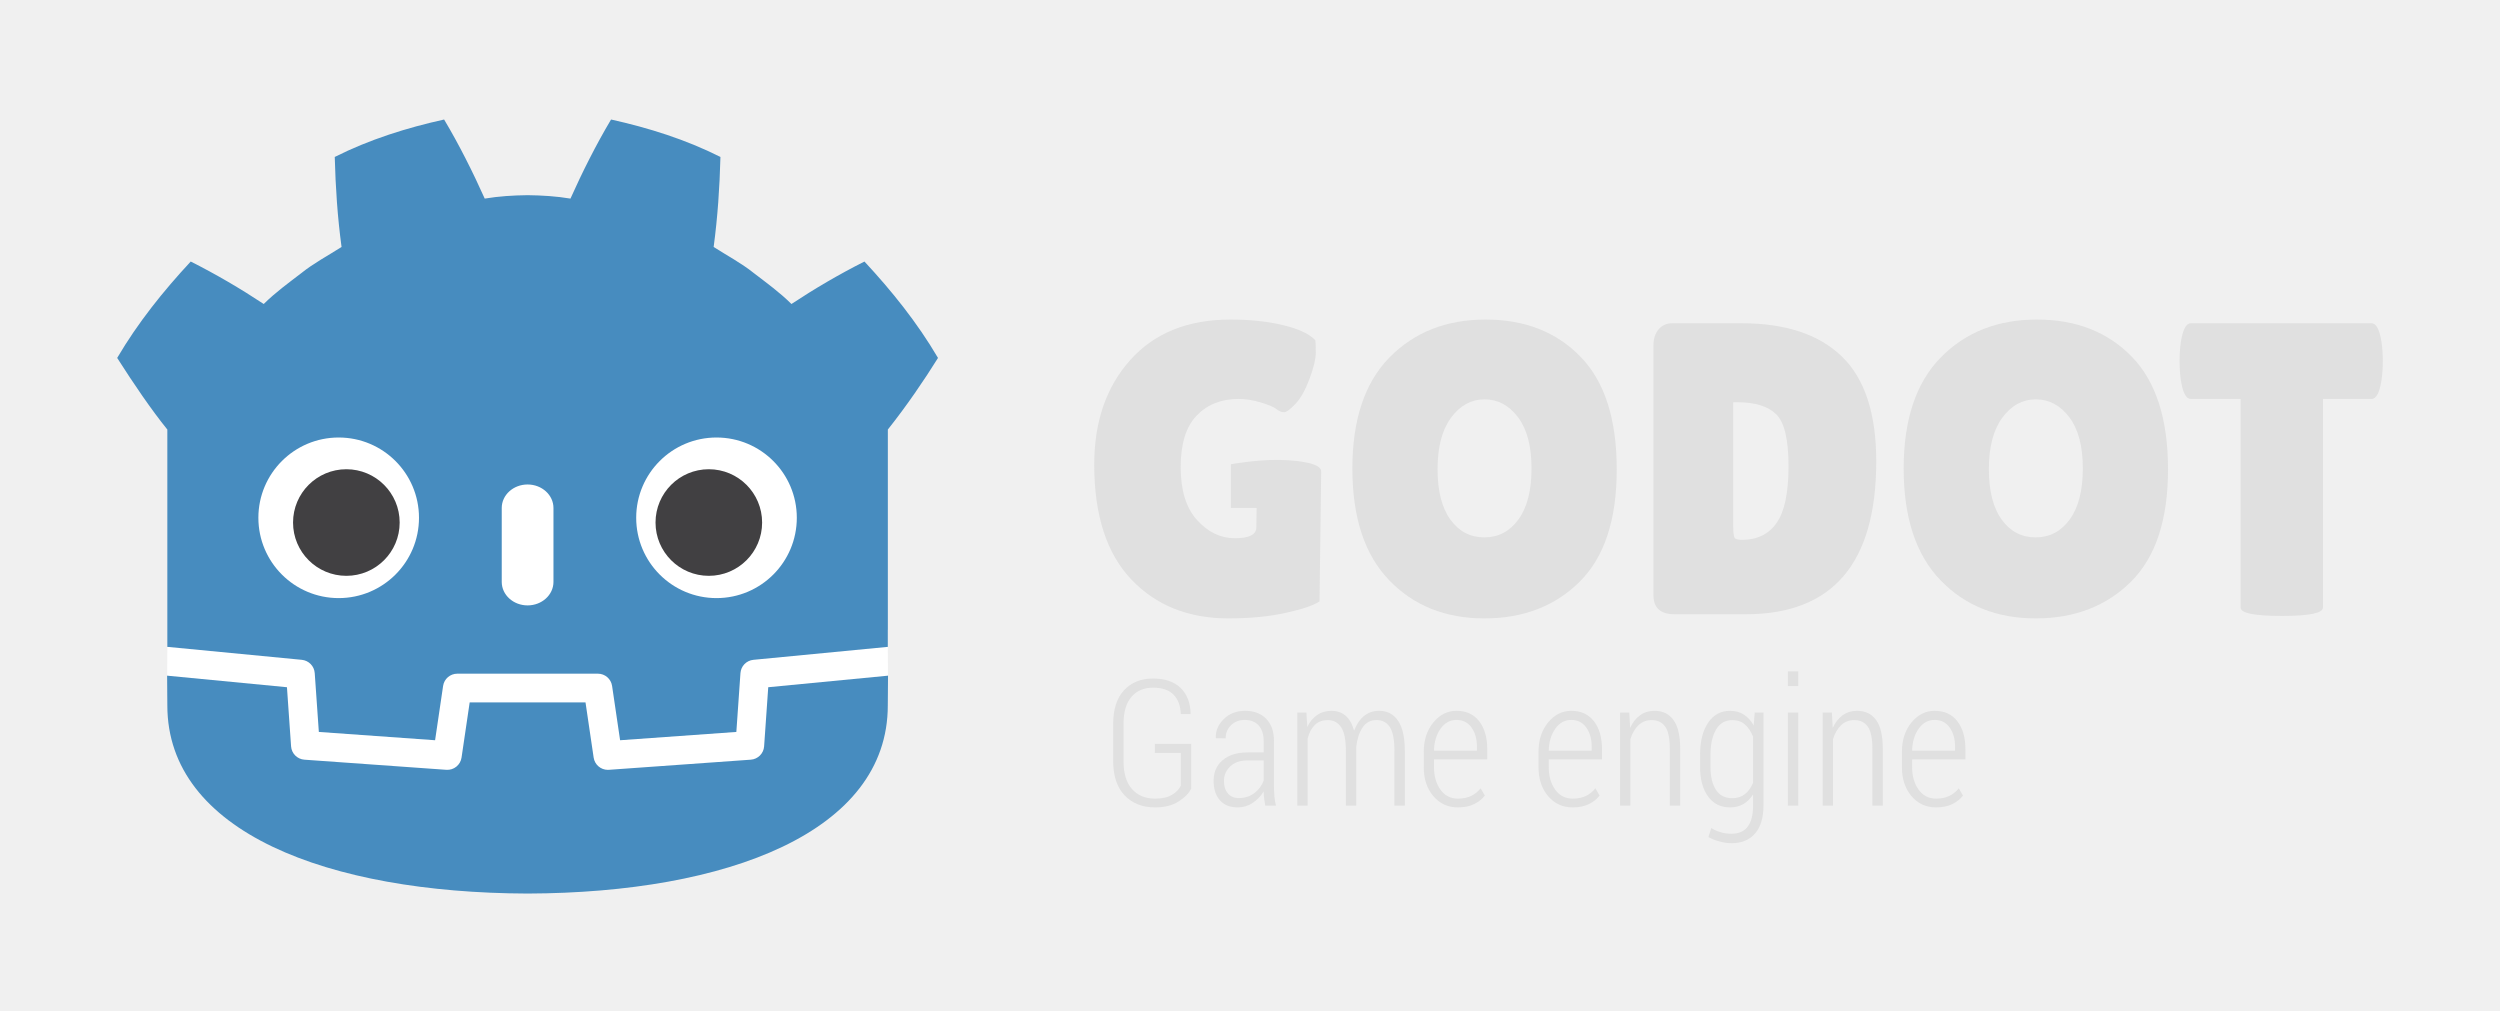
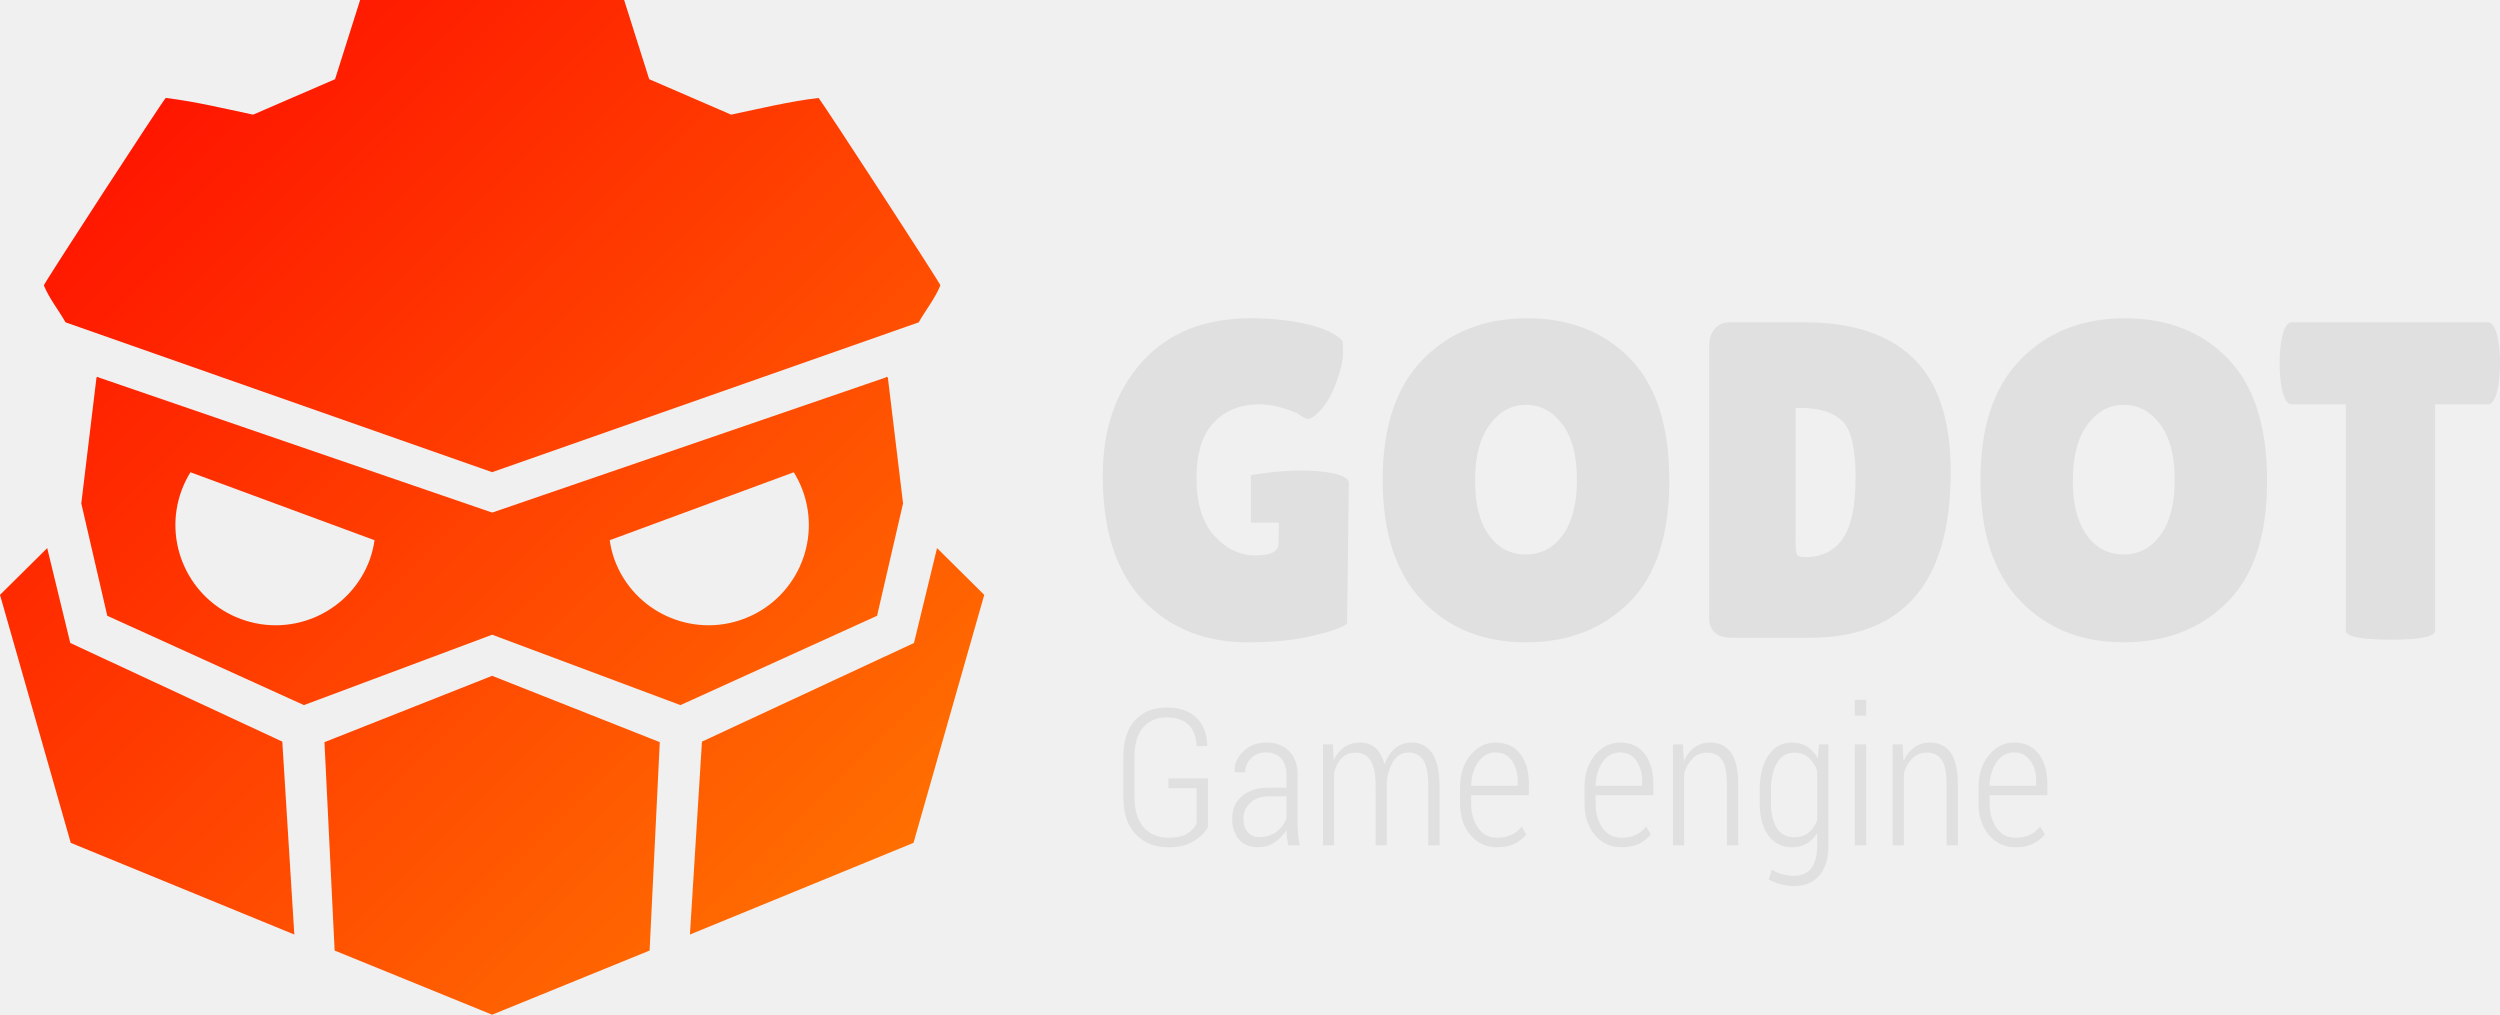
- <svg xmlns="http://www.w3.org/2000/svg" xml:space="preserve" width="1024" height="414" viewBox="0 0 960 388.125">
+ <svg xmlns="http://www.w3.org/2000/svg" width="944.362" height="383.294" viewBox="0 0 885.34 359.338">
  <defs>
-     <clipPath id="a" clipPathUnits="userSpaceOnUse">
-       <path d="M 0,595.276 H 841.89 V 0 H 0 Z" />
+     <clipPath id="A">
+       <path d="M0 595.276h841.89V0H0z" />
    </clipPath>
+     <linearGradient id="B" x1="48.366" y1="29.187" x2="315.84" y2="301.625" gradientUnits="userSpaceOnUse">
+       <stop offset="0" stop-color="#ff1300" />
+       <stop offset="1" stop-color="#ff6e01" />
+     </linearGradient>
  </defs>
-   <g clip-path="url(#a)" transform="matrix(1.25 0 0 -1.25 -94.25 597.499)">
-     <path fill="#e0e0e0" d="m 0,0 c -3.611,0 -6.636,-1.659 -9.09,-4.967 -2.441,-3.311 -3.668,-7.958 -3.668,-13.938 0,-5.993 1.166,-10.581 3.503,-13.778 2.333,-3.207 5.398,-4.804 9.2,-4.804 3.8,0 6.887,1.617 9.258,4.862 2.371,3.233 3.559,7.861 3.559,13.886 0,6.02 -1.227,10.654 -3.673,13.89 C 6.646,-1.617 3.616,0 0,0 m -0.055,-59.493 c -10.573,0 -19.195,3.46 -25.859,10.379 -6.655,6.925 -9.984,17.03 -9.984,30.314 0,13.292 3.367,23.356 10.101,30.209 6.736,6.844 15.431,10.269 26.082,10.269 10.649,0 19.251,-3.363 25.794,-10.109 6.555,-6.733 9.827,-16.94 9.827,-30.591 0,-13.661 -3.348,-23.822 -10.05,-30.49 -6.702,-6.654 -15.333,-9.981 -25.911,-9.981" transform="translate(531.45 355.316)scale(1.13105)" />
-     <path fill="#e0e0e0" d="m 0,0 v -33.768 c 0,-1.577 0.116,-2.571 0.342,-2.988 0.224,-0.415 0.903,-0.623 2.029,-0.623 4.144,0 7.283,1.548 9.429,4.634 2.151,3.083 3.215,8.216 3.215,15.405 0,7.192 -1.113,11.878 -3.325,14.055 C 9.467,-1.102 5.946,0 1.129,0 Z m -21.675,-52.392 v 67.735 c 0,1.883 0.468,3.369 1.413,4.471 0.939,1.085 2.161,1.636 3.671,1.636 H 2.263 c 11.965,0 21.053,-3.018 27.257,-9.04 6.215,-6.02 9.322,-15.499 9.322,-28.447 0,-27.7 -11.821,-41.547 -35.456,-41.547 h -19.302 c -3.836,0 -5.759,1.727 -5.759,5.192" transform="translate(607.851 354.431)scale(1.13105)" />
-     <path fill="#e0e0e0" d="m 0,0 c -3.612,0 -6.645,-1.659 -9.095,-4.967 -2.44,-3.311 -3.662,-7.958 -3.662,-13.938 0,-5.993 1.169,-10.581 3.499,-13.778 2.33,-3.207 5.398,-4.804 9.2,-4.804 3.801,0 6.89,1.617 9.258,4.862 2.372,3.233 3.56,7.861 3.56,13.886 0,6.02 -1.225,10.654 -3.671,13.89 C 6.642,-1.617 3.616,0 0,0 m -0.058,-59.493 c -10.577,0 -19.193,3.46 -25.851,10.379 -6.663,6.925 -9.993,17.03 -9.993,30.314 0,13.292 3.367,23.356 10.1,30.209 6.741,6.844 15.431,10.269 26.086,10.269 10.651,0 19.246,-3.363 25.797,-10.109 6.55,-6.733 9.822,-16.94 9.822,-30.591 0,-13.661 -3.349,-23.822 -10.05,-30.49 -6.699,-6.654 -15.338,-9.981 -25.911,-9.981" transform="translate(700.81 355.316)scale(1.13105)" />
-     <path fill="#e0e0e0" d="m 0,0 c 0,-1.496 -3.721,-2.255 -11.176,-2.255 -7.448,0 -11.18,0.759 -11.18,2.255 v 56.681 h -13.545 c -1.281,0 -2.185,1.727 -2.71,5.198 -0.226,1.652 -0.334,3.343 -0.334,5.077 0,1.724 0.108,3.422 0.334,5.077 0.525,3.462 1.429,5.202 2.71,5.202 h 49.112 c 1.279,0 2.179,-1.74 2.712,-5.202 0.221,-1.655 0.335,-3.353 0.335,-5.077 0,-1.734 -0.114,-3.425 -0.335,-5.077 C 15.39,58.408 14.49,56.681 13.211,56.681 H 0 Z" transform="translate(789.011 291.335)scale(1.13105)" />
-     <path fill="#e0e0e0" d="m 0,0 c -6.078,0.094 -13.034,-1.173 -13.034,-1.173 v -11.863 h 6.995 l -0.078,-5.288 c 0,-1.959 -1.942,-2.943 -5.815,-2.943 -3.878,0 -7.303,1.642 -10.274,4.917 -2.978,3.279 -4.459,8.072 -4.459,14.388 0,6.329 1.447,10.995 4.345,14.006 2.892,3.008 6.683,4.517 11.346,4.517 1.959,0 3.987,-0.316 6.096,-0.961 2.11,-0.639 3.519,-1.238 4.238,-1.799 0.713,-0.577 1.391,-0.85 2.032,-0.85 0.638,0 1.671,0.746 3.1,2.255 1.431,1.505 2.713,3.786 3.844,6.827 1.126,3.057 1.69,5.4 1.69,7.062 0,1.649 -0.036,2.786 -0.109,3.386 -1.581,1.73 -4.499,3.102 -8.755,4.122 -4.248,1.017 -9.011,1.522 -14.28,1.522 -11.594,0 -20.66,-3.65 -27.207,-10.95 -6.552,-7.303 -9.822,-16.783 -9.822,-28.452 0,-13.701 3.347,-24.087 10.041,-31.162 6.706,-7.074 15.51,-10.607 26.425,-10.607 5.87,0 11.08,0.505 15.632,1.522 4.557,1.013 7.586,2.053 9.093,3.105 l 0.452,35.33 C 11.496,-1.036 6.078,-0.104 0,0" transform="translate(468.265 336.713)scale(1.13105)" />
-     <path fill="#e0e0e0" d="m 0,0 c -0.624,-1.28 -1.771,-2.454 -3.449,-3.516 -1.676,-1.069 -3.805,-1.6 -6.391,-1.6 -3.412,0 -6.156,1.075 -8.24,3.249 -2.076,2.157 -3.116,5.266 -3.116,9.323 v 10.116 c 0,3.969 0.98,7.013 2.946,9.138 1.962,2.108 4.59,3.177 7.872,3.177 3.208,0 5.695,-0.844 7.455,-2.513 1.755,-1.675 2.677,-4.015 2.757,-7.003 L -0.21,20.238 h -2.619 c -0.094,2.29 -0.759,4.057 -2.01,5.305 -1.244,1.238 -3.095,1.864 -5.539,1.864 -2.473,0 -4.432,-0.837 -5.866,-2.516 -1.43,-1.675 -2.143,-4.103 -2.143,-7.293 V 7.424 c 0,-3.308 0.771,-5.83 2.311,-7.567 1.54,-1.724 3.616,-2.588 6.236,-2.588 1.913,0 3.451,0.339 4.602,1.033 1.155,0.684 1.956,1.519 2.409,2.51 v 8.861 h -7.06 v 2.463 H 0 Z" transform="translate(441.347 235.751)scale(1.13105)" />
-     <path fill="#e0e0e0" d="m 0,0 c 1.553,0 2.936,0.44 4.144,1.336 1.21,0.9 2.058,2.037 2.561,3.422 v 5.468 H 2.213 c -1.91,0 -3.44,-0.541 -4.585,-1.623 C -3.52,7.528 -4.088,6.185 -4.088,4.588 -4.088,3.239 -3.733,2.131 -3.014,1.277 -2.296,0.42 -1.292,0 0,0 M 7.124,-2.04 C 6.984,-1.164 6.875,-0.453 6.806,0.104 6.739,0.671 6.705,1.235 6.705,1.808 5.938,0.554 4.948,-0.486 3.725,-1.301 2.504,-2.122 1.146,-2.529 -0.35,-2.529 c -2.092,0 -3.701,0.648 -4.84,1.946 -1.132,1.303 -1.704,3.059 -1.704,5.276 0,2.343 0.823,4.223 2.473,5.618 1.649,1.395 3.89,2.092 6.709,2.092 h 4.417 v 3.106 c 0,1.786 -0.456,3.193 -1.351,4.21 -0.914,1.004 -2.17,1.512 -3.791,1.512 -1.508,0 -2.752,-0.479 -3.728,-1.45 -0.973,-0.965 -1.456,-2.144 -1.456,-3.549 l -2.623,0.023 -0.046,0.137 c -0.074,1.906 0.647,3.591 2.168,5.084 1.515,1.489 3.459,2.229 5.825,2.229 2.338,0 4.22,-0.711 5.657,-2.128 1.429,-1.431 2.146,-3.471 2.146,-6.124 V 3.057 c 0,-0.903 0.042,-1.78 0.121,-2.617 0.081,-0.848 0.212,-1.665 0.417,-2.48 z" transform="translate(456.015 232.825)scale(1.13105)" />
-     <path fill="#e0e0e0" d="m 0,0 0.24,-3.923 c 0.664,1.404 1.554,2.486 2.657,3.255 1.107,0.759 2.41,1.138 3.906,1.138 1.527,0 2.814,-0.444 3.852,-1.343 1.039,-0.896 1.805,-2.252 2.292,-4.074 0.623,1.682 1.505,3.011 2.65,3.973 1.145,0.964 2.534,1.444 4.143,1.444 2.217,0 3.937,-0.897 5.156,-2.692 1.224,-1.799 1.834,-4.559 1.834,-8.288 v -14.765 h -2.823 v 14.814 c 0,3.1 -0.429,5.283 -1.263,6.538 -0.839,1.257 -2.042,1.89 -3.598,1.89 -1.637,0 -2.915,-0.691 -3.834,-2.096 -0.914,-1.405 -1.478,-3.161 -1.683,-5.282 v -0.655 -15.209 H 10.72 v 14.798 c 0,3.027 -0.424,5.194 -1.292,6.488 -0.864,1.294 -2.066,1.936 -3.609,1.936 -1.475,0 -2.668,-0.45 -3.562,-1.342 -0.9,-0.897 -1.54,-2.125 -1.928,-3.683 V -25.275 H -2.477 V 0 Z" transform="translate(476.73 259.105)scale(1.13105)" />
-     <path fill="#e0e0e0" d="m 0,0 c -1.758,0 -3.202,-0.802 -4.334,-2.402 -1.133,-1.606 -1.718,-3.585 -1.765,-5.944 h 11.66 v 1.082 c 0,2.086 -0.489,3.823 -1.469,5.201 C 3.106,-0.684 1.745,0 0,0 m 0.397,-23.76 c -2.725,0 -4.954,1.026 -6.685,3.073 -1.726,2.043 -2.591,4.657 -2.591,7.841 v 4.197 c 0,3.19 0.867,5.85 2.602,7.965 1.739,2.105 3.828,3.158 6.277,3.158 2.648,0 4.699,-0.939 6.164,-2.823 1.468,-1.887 2.201,-4.422 2.201,-7.603 v -2.773 H -6.099 v -2.102 c 0,-2.447 0.586,-4.484 1.752,-6.11 1.168,-1.63 2.755,-2.438 4.744,-2.438 1.382,0 2.585,0.244 3.588,0.724 1.003,0.491 1.863,1.179 2.578,2.082 l 1.149,-1.988 C 6.949,-21.525 5.96,-22.307 4.753,-22.887 3.549,-23.464 2.094,-23.76 0.397,-23.76" transform="translate(522.823 256.839)scale(1.13105)" />
-     <path fill="#e0e0e0" d="M 0,0 C -1.763,0 -3.21,-0.802 -4.341,-2.402 -5.467,-4.008 -6.053,-5.987 -6.104,-8.346 H 5.559 v 1.082 c 0,2.086 -0.488,3.823 -1.474,5.201 C 3.104,-0.684 1.744,0 0,0 m 0.394,-23.76 c -2.726,0 -4.951,1.026 -6.679,3.073 -1.733,2.043 -2.6,4.657 -2.6,7.841 v 4.197 c 0,3.19 0.871,5.85 2.602,7.965 1.744,2.105 3.834,3.158 6.283,3.158 2.643,0 4.703,-0.939 6.164,-2.823 1.463,-1.887 2.197,-4.422 2.197,-7.603 v -2.773 H -6.104 v -2.102 c 0,-2.447 0.587,-4.484 1.76,-6.11 1.162,-1.63 2.742,-2.438 4.738,-2.438 1.387,0 2.585,0.244 3.585,0.724 1.007,0.491 1.866,1.179 2.589,2.082 l 1.141,-1.988 c -0.764,-0.968 -1.75,-1.75 -2.959,-2.33 -1.204,-0.577 -2.658,-0.873 -4.356,-0.873" transform="translate(558.08 256.839)scale(1.13105)" />
-     <path fill="#e0e0e0" d="m 0,0 0.23,-4.178 c 0.674,1.483 1.564,2.634 2.682,3.435 1.108,0.805 2.413,1.213 3.914,1.213 2.258,0 3.988,-0.835 5.189,-2.513 1.214,-1.675 1.815,-4.279 1.815,-7.812 v -15.42 h -2.825 v 15.394 c 0,2.888 -0.423,4.905 -1.264,6.075 -0.836,1.17 -2.065,1.753 -3.665,1.753 -1.435,0 -2.638,-0.466 -3.603,-1.414 C 1.504,-4.406 0.782,-5.657 0.301,-7.234 V -25.275 H -2.504 V 0 Z" transform="translate(575.917 259.105)scale(1.13105)" />
-     <path fill="#e0e0e0" d="m 0,0 c 0,-2.565 0.486,-4.605 1.472,-6.123 0.974,-1.532 2.457,-2.288 4.436,-2.288 1.356,0 2.498,0.361 3.435,1.101 0.934,0.74 1.672,1.77 2.218,3.077 v 12.52 c -0.525,1.346 -1.246,2.434 -2.157,3.272 -0.91,0.824 -2.062,1.238 -3.448,1.238 -1.975,0 -3.468,-0.86 -4.46,-2.587 C 0.497,8.48 0,6.224 0,3.454 Z m -2.833,3.454 c 0,3.582 0.723,6.459 2.177,8.627 1.442,2.157 3.448,3.239 6.004,3.239 1.419,0 2.664,-0.346 3.728,-1.04 1.066,-0.681 1.947,-1.678 2.654,-2.946 l 0.274,3.516 h 2.381 v -25.298 c 0,-3.239 -0.751,-5.749 -2.26,-7.525 -1.511,-1.769 -3.657,-2.665 -6.428,-2.665 -0.996,0 -2.067,0.156 -3.212,0.459 -1.147,0.303 -2.162,0.701 -3.052,1.2 l 0.776,2.463 c 0.759,-0.492 1.608,-0.873 2.548,-1.141 0.932,-0.277 1.895,-0.41 2.894,-0.41 2.009,0 3.498,0.645 4.46,1.932 0.966,1.304 1.45,3.19 1.45,5.687 v 3.057 c -0.717,-1.138 -1.597,-2.011 -2.64,-2.614 -1.039,-0.606 -2.253,-0.909 -3.622,-0.909 -2.539,0 -4.53,0.994 -5.968,2.982 C -2.11,-5.948 -2.833,-3.301 -2.833,0 Z" transform="translate(600.869 242.309)scale(1.13105)" />
-     <path fill="#e0e0e0" d="m 627.823,230.518 h -3.201 v 28.587 h 3.201 z m 0,36.726 h -3.201 v 4.504 h 3.201 z" />
-     <path fill="#e0e0e0" d="m 0,0 0.23,-4.178 c 0.676,1.483 1.562,2.634 2.678,3.435 1.115,0.805 2.422,1.213 3.916,1.213 2.258,0 3.995,-0.835 5.199,-2.513 1.211,-1.675 1.807,-4.279 1.807,-7.812 v -15.42 h -2.825 v 15.394 c 0,2.888 -0.422,4.905 -1.261,6.075 -0.843,1.17 -2.063,1.753 -3.668,1.753 -1.434,0 -2.635,-0.466 -3.599,-1.414 C 1.51,-4.406 0.785,-5.657 0.306,-7.234 V -25.275 H -2.503 V 0 Z" transform="translate(638.154 259.105)scale(1.13105)" />
-     <path fill="#e0e0e0" d="M 0,0 C -1.763,0 -3.208,-0.802 -4.334,-2.402 -5.463,-4.008 -6.052,-5.987 -6.102,-8.346 H 5.56 v 1.082 c 0,2.086 -0.486,3.823 -1.47,5.201 C 3.109,-0.684 1.747,0 0,0 m 0.401,-23.76 c -2.733,0 -4.958,1.026 -6.681,3.073 -1.73,2.043 -2.595,4.657 -2.595,7.841 v 4.197 c 0,3.19 0.865,5.85 2.6,7.965 1.739,2.105 3.831,3.158 6.275,3.158 2.646,0 4.706,-0.939 6.172,-2.823 1.462,-1.887 2.195,-4.422 2.195,-7.603 v -2.773 H -6.102 v -2.102 c 0,-2.447 0.59,-4.484 1.757,-6.11 1.166,-1.63 2.748,-2.438 4.746,-2.438 1.382,0 2.579,0.244 3.578,0.724 1.012,0.491 1.869,1.179 2.591,2.082 l 1.147,-1.988 c -0.769,-0.968 -1.755,-1.75 -2.962,-2.33 -1.203,-0.577 -2.658,-0.873 -4.354,-0.873" transform="translate(669.709 256.839)scale(1.13105)" />
-     <path fill="#fff" d="m 0,0 c 0,0 -0.325,1.994 -0.515,1.976 l -36.182,-3.491 c -2.879,-0.278 -5.115,-2.574 -5.317,-5.459 l -0.994,-14.247 -27.992,-1.997 -1.904,12.912 c -0.424,2.872 -2.932,5.037 -5.835,5.037 h -38.188 c -2.902,0 -5.41,-2.165 -5.834,-5.037 l -1.905,-12.912 -27.992,1.997 -0.994,14.247 c -0.202,2.886 -2.438,5.182 -5.317,5.46 l -36.2,3.49 c -0.187,0.018 -0.324,-1.978 -0.511,-1.978 l -0.049,-7.83 30.658,-4.944 1.004,-14.374 c 0.203,-2.91 2.551,-5.263 5.463,-5.472 l 38.551,-2.75 c 0.146,-0.01 0.29,-0.016 0.434,-0.016 2.897,0 5.401,2.166 5.825,5.038 l 1.959,13.286 h 28.005 l 1.959,-13.286 c 0.423,-2.871 2.93,-5.037 5.831,-5.037 0.142,0 0.284,0.005 0.423,0.015 l 38.556,2.75 c 2.911,0.209 5.26,2.562 5.463,5.472 l 1.003,14.374 30.645,4.966 z" transform="translate(348.131 279.267)scale(1.13105)" />
-     <path fill="#478cbf" d="m 0,0 v -47.514 -6.035 -5.492 c 0.108,-0.001 0.216,-0.005 0.323,-0.015 l 36.196,-3.49 c 1.896,-0.183 3.382,-1.709 3.514,-3.609 l 1.116,-15.978 31.574,-2.253 2.175,14.747 c 0.282,1.912 1.922,3.329 3.856,3.329 h 38.188 c 1.933,0 3.573,-1.417 3.855,-3.329 l 2.175,-14.747 31.575,2.253 1.115,15.978 c 0.133,1.9 1.618,3.425 3.514,3.609 l 36.182,3.49 c 0.107,0.01 0.214,0.014 0.322,0.015 v 4.711 l 0.015,0.005 V 0 c 5.097,6.416 9.923,13.494 13.621,19.449 -5.651,9.62 -12.575,18.217 -19.976,26.182 -6.864,-3.455 -13.531,-7.369 -19.828,-11.534 -3.151,3.132 -6.7,5.694 -10.186,8.372 -3.425,2.751 -7.285,4.768 -10.946,7.118 1.09,8.117 1.629,16.108 1.846,24.448 -9.446,4.754 -19.519,7.906 -29.708,10.17 -4.068,-6.837 -7.788,-14.241 -11.028,-21.479 -3.842,0.642 -7.702,0.88 -11.567,0.926 v 0.006 c -0.027,0 -0.052,-0.006 -0.075,-0.006 -0.024,0 -0.049,0.006 -0.073,0.006 V 63.652 C 93.903,63.606 90.046,63.368 86.203,62.726 82.965,69.964 79.247,77.368 75.173,84.205 64.989,81.941 54.915,78.789 45.47,74.035 45.686,65.695 46.225,57.704 47.318,49.587 43.65,47.237 39.795,45.22 36.369,42.469 32.888,39.791 29.333,37.229 26.181,34.097 19.884,38.262 13.219,42.176 6.353,45.631 -1.048,37.666 -7.968,29.069 -13.621,19.449 -9.178,12.475 -4.413,5.466 0,0 Z" transform="translate(126.806 346.045)scale(1.13105)" />
-     <path fill="#478cbf" d="m 0,0 -1.121,-16.063 c -0.135,-1.936 -1.675,-3.477 -3.611,-3.616 l -38.555,-2.751 c -0.094,-0.007 -0.188,-0.01 -0.281,-0.01 -1.916,0 -3.569,1.406 -3.852,3.33 l -2.211,14.994 H -81.09 l -2.211,-14.994 c -0.297,-2.018 -2.101,-3.469 -4.133,-3.32 l -38.555,2.751 c -1.936,0.139 -3.476,1.68 -3.611,3.616 L -130.721,0 -163.268,3.138 c 0.015,-3.498 0.06,-7.33 0.06,-8.093 0,-34.374 43.605,-50.896 97.781,-51.086 h 0.066 0.067 c 54.176,0.19 97.766,16.712 97.766,51.086 0,0.777 0.047,4.593 0.063,8.093 z" transform="translate(311.403 266.884)scale(1.13105)" />
-     <path fill="#fff" d="m 0,0 c 0,-12.052 -9.765,-21.815 -21.813,-21.815 -12.042,0 -21.81,9.763 -21.81,21.815 0,12.044 9.768,21.802 21.81,21.802 C -9.765,21.802 0,12.044 0,0" transform="translate(204.114 318.938)scale(1.13105)" />
-     <path fill="#414042" d="m 0,0 c 0,-7.994 -6.479,-14.473 -14.479,-14.473 -7.996,0 -14.479,6.479 -14.479,14.473 0,7.994 6.483,14.479 14.479,14.479 C -6.479,14.479 0,7.994 0,0" transform="translate(198.177 317.474)scale(1.13105)" />
-     <path fill="#fff" d="m 0,0 c -3.878,0 -7.021,2.858 -7.021,6.381 v 20.081 c 0,3.52 3.143,6.381 7.021,6.381 3.878,0 7.028,-2.861 7.028,-6.381 V 6.381 C 7.028,2.858 3.878,0 0,0" transform="translate(237.475 292.02)scale(1.13105)" />
-     <path fill="#fff" d="m 0,0 c 0,-12.052 9.765,-21.815 21.815,-21.815 12.041,0 21.808,9.763 21.808,21.815 0,12.044 -9.767,21.802 -21.808,21.802 C 9.765,21.802 0,12.044 0,0" transform="translate(270.84 318.938)scale(1.13105)" />
-     <path fill="#414042" d="m 0,0 c 0,-7.994 6.477,-14.473 14.471,-14.473 8.002,0 14.479,6.479 14.479,14.473 0,7.994 -6.477,14.479 -14.479,14.479 C 6.477,14.479 0,7.994 0,0" transform="translate(276.778 317.474)scale(1.13105)" />
+   <g clip-path="url(#A)" transform="matrix(1.25 0 0 -1.25 -123.9096 587.5047)" fill="#e0e0e0">
+     <path d="M531.45 355.316c-4.084 0-7.506-1.876-10.281-5.618-2.761-3.745-4.149-9.001-4.149-15.765 0-6.778 1.319-11.968 3.962-15.584 2.639-3.627 6.105-5.434 10.406-5.434s7.79 1.829 10.471 5.499c2.682 3.657 4.025 8.891 4.025 15.706 0 6.809-1.388 12.05-4.154 15.71s-6.19 5.484-10.28 5.484m-.062-67.29c-11.959 0-21.711 3.913-29.248 11.739-7.527 7.833-11.292 19.262-11.292 34.287 0 15.034 3.808 26.417 11.425 34.168 7.619 7.741 17.453 11.615 29.5 11.615s21.774-3.804 29.174-11.434c7.414-7.615 11.115-19.16 11.115-34.6 0-15.451-3.787-26.944-11.367-34.486-7.58-7.526-17.342-11.289-29.307-11.289m76.463 66.407v-38.193c0-1.784.131-2.908.387-3.38s1.021-.705 2.295-.705c4.687 0 8.237 1.751 10.665 5.241s3.636 9.293 3.636 17.424-1.259 13.435-3.761 15.897c-2.514 2.469-6.497 3.715-11.945 3.715zm-24.516-59.258v76.612c0 2.13.529 3.811 1.598 5.057 1.062 1.227 2.444 1.85 4.152 1.85h21.325c13.533 0 23.812-3.414 30.829-10.225 7.029-6.809 10.544-17.53 10.544-32.175 0-31.33-13.37-46.992-40.103-46.992h-21.832c-4.339 0-6.514 1.953-6.514 5.872m117.476 60.144c-4.085 0-7.516-1.876-10.287-5.618-2.76-3.745-4.142-9.001-4.142-15.765 0-6.778 1.322-11.968 3.958-15.584 2.635-3.627 6.105-5.434 10.406-5.434s7.793 1.829 10.471 5.499c2.683 3.657 4.027 8.891 4.027 15.706 0 6.809-1.386 12.05-4.152 15.71s-6.19 5.484-10.28 5.484m-.066-67.29c-11.963 0-21.708 3.913-29.239 11.739-7.536 7.833-11.303 19.262-11.303 34.287 0 15.034 3.808 26.417 11.424 34.168 7.624 7.741 17.453 11.615 29.505 11.615s21.768-3.804 29.178-11.434c7.408-7.615 11.109-19.16 11.109-34.6 0-15.451-3.788-26.944-11.367-34.486-7.577-7.526-17.348-11.289-29.307-11.289m88.266 3.311c0-1.692-4.209-2.551-12.641-2.551-8.424 0-12.645.858-12.645 2.551v64.109h-15.32c-1.449 0-2.471 1.953-3.065 5.879-.256 1.868-.378 3.781-.378 5.742 0 1.95.122 3.87.378 5.742.594 3.916 1.616 5.884 3.065 5.884h55.548c1.447 0 2.465-1.968 3.067-5.884a43.41 43.41 0 0 0 .379-5.742 43.23 43.23 0 0 0-.379-5.742c-.603-3.926-1.621-5.879-3.067-5.879h-14.942zm-320.746 45.378c-6.875.106-14.742-1.327-14.742-1.327v-13.418h7.912l-.088-5.981c0-2.216-2.196-3.329-6.577-3.329-4.386 0-8.26 1.857-11.62 5.561-3.368 3.709-5.043 9.13-5.043 16.274 0 7.158 1.637 12.436 4.914 15.841 3.271 3.402 7.559 5.109 12.833 5.109 2.216 0 4.509-.357 6.895-1.087 2.387-.723 3.98-1.4 4.793-2.035.806-.653 1.573-.961 2.298-.961s1.89.844 3.506 2.551 3.069 4.282 4.348 7.722c1.274 3.458 1.911 6.108 1.911 7.987 0 1.865-.041 3.151-.123 3.83-1.788 1.957-5.089 3.509-9.902 4.662-4.805 1.15-10.192 1.721-16.151 1.721-13.113 0-23.367-4.128-30.772-12.385-7.411-8.26-11.109-18.982-11.109-32.181 0-15.497 3.786-27.244 11.357-35.246 7.585-8.001 17.543-11.997 29.888-11.997 6.639 0 12.532.571 17.681 1.721s8.58 2.322 10.285 3.512l.511 39.96c0 2.322-6.128 3.376-13.003 3.494m-26.92-100.96c-.706-1.448-2.003-2.776-3.901-3.977-1.896-1.209-4.304-1.81-7.229-1.81-3.859 0-6.963 1.216-9.32 3.675-2.348 2.44-3.524 5.956-3.524 10.545v11.442c0 4.489 1.108 7.932 3.332 10.336 2.219 2.384 5.192 3.593 8.904 3.593 3.628 0 6.441-.955 8.432-2.842 1.985-1.895 3.028-4.541 3.118-7.921l-.05-.15h-2.962c-.106 2.59-.858 4.589-2.273 6-1.407 1.4-3.501 2.108-6.265 2.108-2.797 0-5.013-.947-6.635-2.846s-2.424-4.641-2.424-8.249v-11.507c0-3.742.872-6.594 2.614-8.559 1.742-1.95 4.09-2.927 7.053-2.927 2.164 0 3.903.383 5.205 1.168 1.306.774 2.212 1.718 2.725 2.839v10.022h-7.985v2.786h11.185z" />
+     <path d="M456.015 232.825c1.757 0 3.321.498 4.687 1.511a8.22 8.22 0 0 1 2.897 3.87v6.185h-5.081c-2.16 0-3.891-.612-5.186-1.836-1.298-1.216-1.941-2.735-1.941-4.541 0-1.526.402-2.779 1.215-3.745s1.948-1.444 3.409-1.444m8.058-2.307l-.36 2.425a16.3 16.3 0 0 0-.114 1.927 11.18 11.18 0 0 0-3.371-3.516 8.07 8.07 0 0 0-4.609-1.389c-2.366 0-4.186.733-5.474 2.201-1.28 1.474-1.927 3.46-1.927 5.967 0 2.65.931 4.776 2.797 6.354s4.4 2.366 7.588 2.366h4.996v3.513c0 2.02-.516 3.611-1.528 4.762-1.034 1.136-2.454 1.71-4.288 1.71-1.706 0-3.113-.542-4.217-1.64-1.101-1.091-1.647-2.425-1.647-4.014l-2.967.026-.052.155c-.084 2.156.732 4.062 2.452 5.75 1.714 1.684 3.912 2.521 6.588 2.521 2.644 0 4.773-.804 6.398-2.407 1.616-1.619 2.427-3.926 2.427-6.927v-14.02l.137-2.96a18.69 18.69 0 0 1 .472-2.805zm12.657 28.587l.271-4.437c.751 1.588 1.758 2.812 3.005 3.682 1.252.858 2.726 1.287 4.418 1.287 1.727 0 3.183-.502 4.357-1.519s2.042-2.547 2.592-4.608c.705 1.902 1.702 3.406 2.997 4.494s2.866 1.633 4.686 1.633c2.508 0 4.453-1.015 5.832-3.045s2.074-5.156 2.074-9.374v-16.7h-3.193v16.755c0 3.506-.485 5.975-1.429 7.395-.949 1.422-2.31 2.138-4.07 2.138-1.852 0-3.297-.782-4.336-2.371s-1.672-3.575-1.904-5.974v-.741-17.202h-3.177v16.737c0 3.424-.48 5.875-1.461 7.338s-2.337 2.19-4.082 2.19c-1.668 0-3.018-.509-4.029-1.518-1.018-1.015-1.742-2.403-2.181-4.166v-20.582h-3.174v28.587zm46.093-2.266c-1.988 0-3.622-.907-4.902-2.717-1.281-1.816-1.943-4.055-1.996-6.723h13.188v1.224c0 2.359-.553 4.324-1.662 5.883-1.115 1.56-2.655 2.333-4.628 2.333m.449-26.874c-3.082 0-5.603 1.16-7.561 3.476-1.952 2.311-2.931 5.267-2.931 8.869v4.747c0 3.608.981 6.617 2.943 9.009 1.967 2.381 4.33 3.572 7.1 3.572 2.995 0 5.315-1.062 6.972-3.193s2.489-5.002 2.489-8.599v-3.136h-16.36v-2.377c0-2.768.663-5.072 1.982-6.911s3.116-2.757 5.366-2.757c1.563 0 2.924.276 4.058.819a8.36 8.36 0 0 1 2.916 2.355l1.3-2.249c-.863-1.095-1.982-1.979-3.347-2.635s-3.007-.987-4.927-.987m34.808 26.871c-1.994 0-3.631-.907-4.91-2.717-1.274-1.816-1.936-4.055-1.994-6.723h13.191v1.224c0 2.359-.552 4.324-1.667 5.883s-2.648 2.333-4.62 2.333m.446-26.874c-3.083 0-5.6 1.16-7.554 3.476-1.96 2.311-2.941 5.267-2.941 8.869v4.747c0 3.608.985 6.617 2.943 9.009 1.973 2.381 4.336 3.572 7.106 3.572 2.989 0 5.319-1.062 6.972-3.193s2.485-5.002 2.485-8.599v-3.136h-16.361v-2.377c0-2.768.664-5.072 1.991-6.911 1.314-1.844 3.101-2.757 5.359-2.757 1.569 0 2.924.276 4.055.819 1.139.555 2.111 1.334 2.928 2.355l1.291-2.249c-.864-1.095-1.979-1.979-3.347-2.635-1.362-.653-3.006-.987-4.927-.987m17.391 29.137l.26-4.726c.762 1.677 1.769 2.979 3.033 3.885 1.253.91 2.729 1.372 4.427 1.372 2.554 0 4.511-.944 5.869-2.842 1.373-1.895 2.053-4.84 2.053-8.836v-17.441h-3.195v17.411c0 3.266-.478 5.548-1.43 6.871-.946 1.323-2.336 1.983-4.145 1.983-1.623 0-2.984-.527-4.075-1.599-1.096-1.062-1.913-2.477-2.457-4.261v-20.405h-3.173v28.587zm24.952-16.796c0-2.901.55-5.208 1.665-6.925 1.102-1.733 2.779-2.588 5.017-2.588 1.534 0 2.825.408 3.885 1.245s1.891 2.002 2.509 3.48v14.161c-.594 1.522-1.409 2.753-2.44 3.701-1.029.932-2.332 1.4-3.9 1.4-2.234 0-3.922-.973-5.044-2.926-1.13-1.957-1.692-4.508-1.692-7.641zm-3.204 3.907c0 4.051.818 7.305 2.462 9.758 1.631 2.44 3.9 3.663 6.791 3.663 1.605 0 3.013-.391 4.217-1.176 1.206-.77 2.202-1.898 3.002-3.332l.31 3.977h2.693v-28.613c0-3.663-.849-6.502-2.556-8.511-1.709-2.001-4.136-3.014-7.27-3.014-1.127 0-2.338.176-3.633.519s-2.445.793-3.452 1.357l.878 2.786a10.61 10.61 0 0 1 2.882-1.291c1.054-.313 2.143-.464 3.273-.464 2.272 0 3.956.73 5.044 2.185 1.093 1.475 1.64 3.608 1.64 6.432v3.458c-.811-1.287-1.806-2.275-2.986-2.957s-2.548-1.028-4.097-1.028c-2.872 0-5.124 1.124-6.75 3.373s-2.448 5.238-2.448 8.971zm30.158-15.698h-3.201v28.587h3.201zm0 36.726h-3.201v4.504h3.201zm10.331-8.139l.26-4.726c.765 1.677 1.767 2.979 3.029 3.885s2.739 1.372 4.429 1.372c2.554 0 4.519-.944 5.88-2.842 1.37-1.895 2.044-4.84 2.044-8.836v-17.441h-3.195v17.411c0 3.266-.477 5.548-1.426 6.871s-2.333 1.983-4.149 1.983c-1.622 0-2.98-.527-4.071-1.599-1.094-1.062-1.914-2.477-2.456-4.261v-20.405h-3.177v28.587zm31.555-2.266c-1.994 0-3.628-.907-4.902-2.717-1.277-1.816-1.943-4.055-2-6.723h13.19v1.224c0 2.359-.55 4.324-1.663 5.883s-2.65 2.333-4.626 2.333m.454-26.874c-3.091 0-5.608 1.16-7.557 3.476-1.957 2.311-2.935 5.267-2.935 8.869v4.747c0 3.608.978 6.617 2.941 9.009 1.967 2.381 4.333 3.572 7.097 3.572 2.993 0 5.323-1.062 6.981-3.193s2.483-5.002 2.483-8.599v-3.136h-16.365v-2.377c0-2.768.667-5.072 1.987-6.911s3.108-2.757 5.368-2.757c1.563 0 2.917.276 4.047.819a8.39 8.39 0 0 1 2.931 2.355l1.297-2.249c-.87-1.095-1.985-1.979-3.35-2.635s-3.006-.987-4.925-.987" />
  </g>
+   <path d="M127.532 0l-8.879 28.049L89.64 40.599c-10.26-2.161-20.549-4.663-30.947-5.917-1.645 1.847-43.174 65.716-43.162 66.376 1.914 4.685 5.199 8.715 7.685 13.099l151.064 53.058 151.062-53.058c2.486-4.384 5.773-8.414 7.685-13.099 0-.66-41.52-64.529-43.164-66.376-10.399 1.255-20.685 3.756-30.945 5.917l-29.013-12.549L221.022 0zm-92.81 133.453c-.187-.068-.561.22-.561.315l-5.375 44.514 9.204 39.788 69.635 31.634 66.669-24.929 66.671 24.929 69.635-31.634 9.204-39.788-5.375-44.514c0-.122-.673-.584-.673-.122l-139.452 47.877-139.456-47.877c0-.109 0-.174-.187-.194zm32.725 33.791l65.187 24.064a35.503 35.494 0 0 1-1.701 6.915 35.503 35.494 0 0 1-45.605 21.002 35.503 35.494 0 0 1-21.008-45.592 35.503 35.494 0 0 1 3.125-6.389zm213.663 0a35.503 35.494 0 0 1 3.125 6.389 35.503 35.494 0 0 1-21.008 45.592 35.503 35.494 0 0 1-45.605-21.002 35.503 35.494 0 0 1-1.701-6.915zM16.721 194.096L0 210.662l25.053 87.821 79.176 32.469-4.259-68.317-75.089-34.933zm315.114 0l-8.16 33.606-75.087 34.933-4.261 68.317 79.178-32.469 25.053-87.821zm-157.556 45.235l-59.375 23.492 3.603 73.8 55.77 22.715 55.77-22.715 3.605-73.8z" fill="url(#B)" />
</svg>
